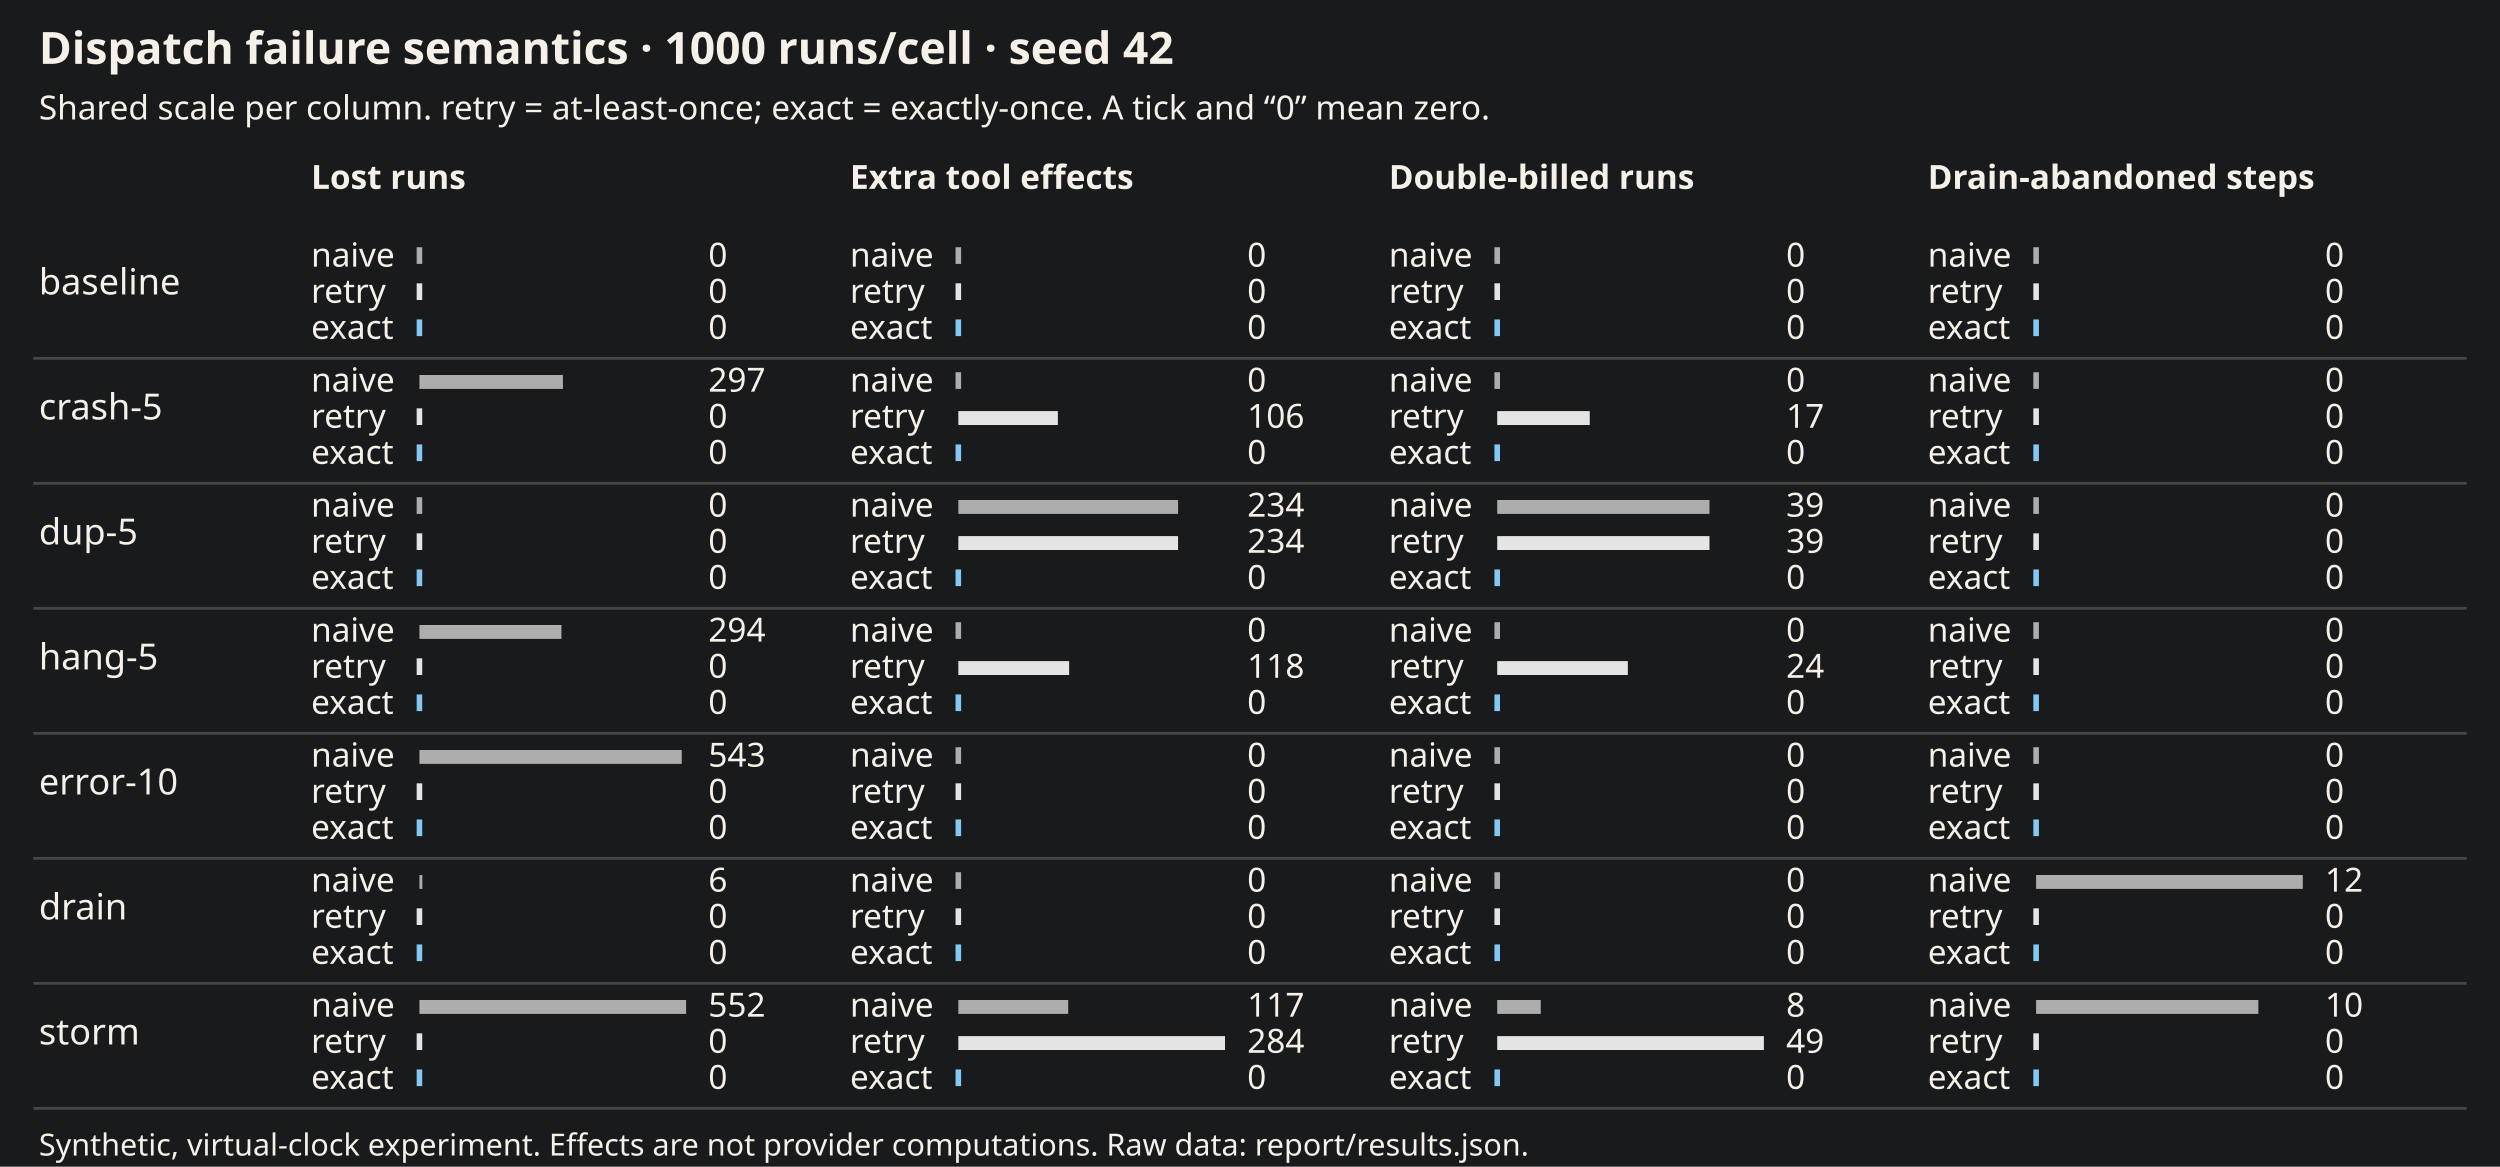
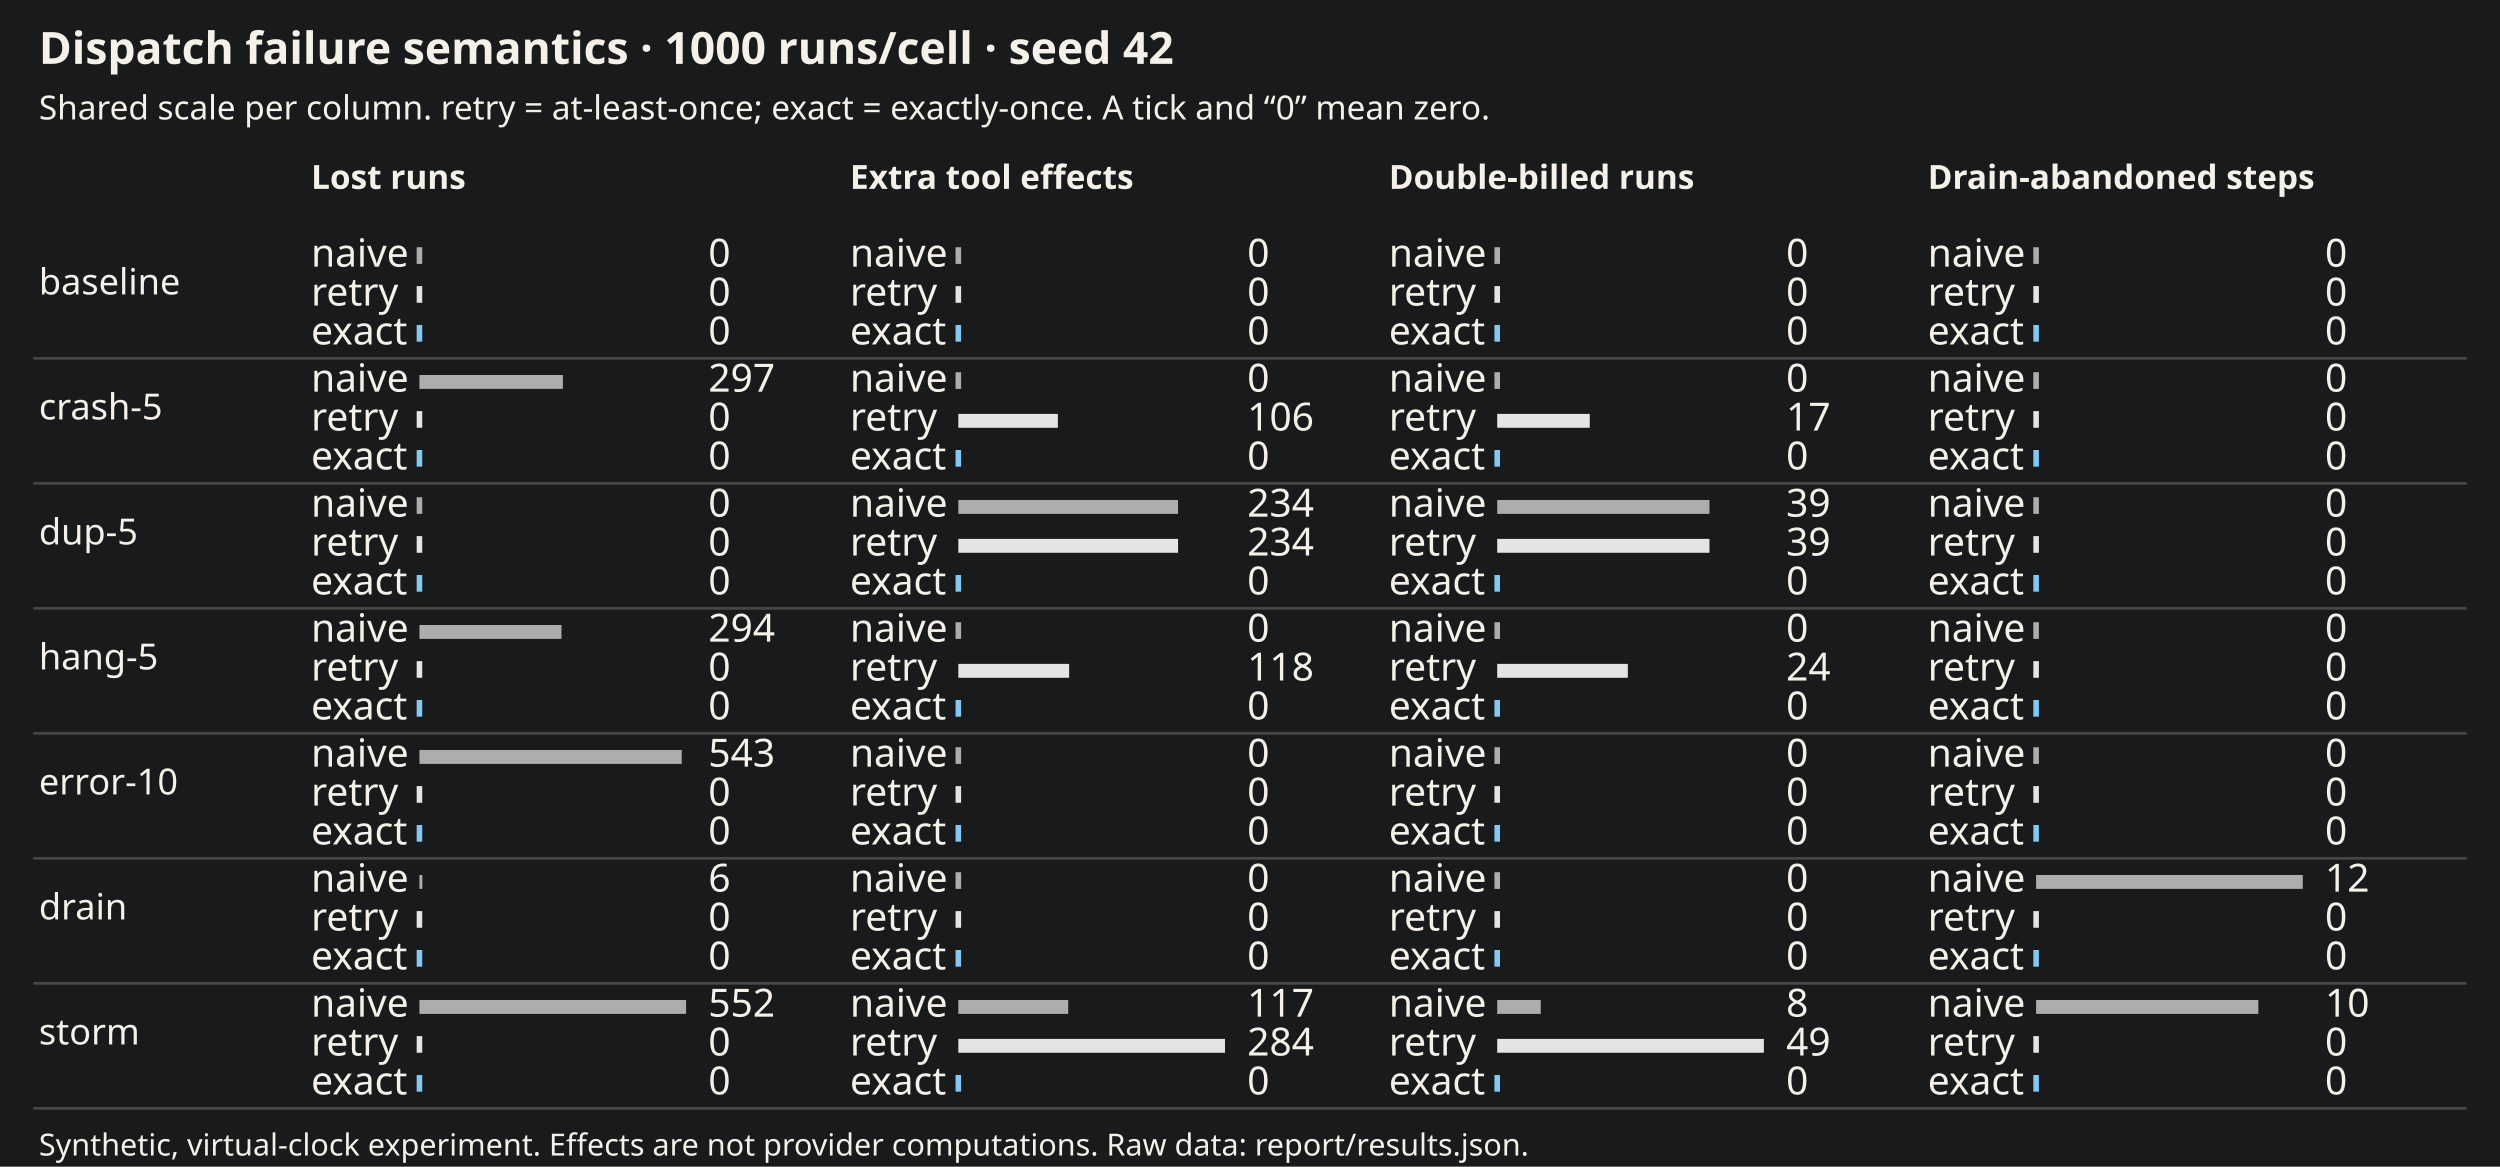
<svg xmlns="http://www.w3.org/2000/svg" width="900" height="420" viewBox="0 0 900 420" role="img" aria-labelledby="title desc">
  <rect width="900" height="420" fill="#181a1c" />
  <g fill="#f5f1e8" font-family="system-ui,sans-serif">
    <text x="14" y="23" font-size="16" font-weight="600">Dispatch failure semantics · 1000 runs/cell · seed 42</text>
    <text x="14" y="43" font-size="12">Shared scale per column. retry = at-least-once; exact = exactly-once. A tick and “0” mean zero.</text>
    <text x="112" y="68" font-size="12" font-weight="600">Lost runs</text>
    <text x="306" y="68" font-size="12" font-weight="600">Extra tool effects</text>
    <text x="500" y="68" font-size="12" font-weight="600">Double-billed runs</text>
    <text x="694" y="68" font-size="12" font-weight="600">Drain-abandoned steps</text>
    <text x="14" y="106" font-size="13">baseline</text>
    <path d="M 12 129 H 888" stroke="#464646" />
-     <text x="112" y="96" font-size="12">naive</text>
+     <text x="112" y="96" font-size="14">naive</text>
    <path d="M 151 89 v 6" stroke="#adadad" stroke-width="2" />
-     <text x="255" y="96" font-size="12">0</text>
-     <text x="112" y="109" font-size="12">retry</text>
-     <path d="M 151 102 v 6" stroke="#e4e4e4" stroke-width="2" />
-     <text x="255" y="109" font-size="12">0</text>
-     <text x="112" y="122" font-size="12">exact</text>
-     <path d="M 151 115 v 6" stroke="#83c9f4" stroke-width="2" />
-     <text x="255" y="122" font-size="12">0</text>
-     <text x="306" y="96" font-size="12">naive</text>
+     <text x="255" y="96" font-size="14">0</text>
+     <text x="112" y="110" font-size="14">retry</text>
+     <path d="M 151 103 v 6" stroke="#e4e4e4" stroke-width="2" />
+     <text x="255" y="110" font-size="14">0</text>
+     <text x="112" y="124" font-size="14">exact</text>
+     <path d="M 151 117 v 6" stroke="#83c9f4" stroke-width="2" />
+     <text x="255" y="124" font-size="14">0</text>
+     <text x="306" y="96" font-size="14">naive</text>
    <path d="M 345 89 v 6" stroke="#adadad" stroke-width="2" />
-     <text x="449" y="96" font-size="12">0</text>
-     <text x="306" y="109" font-size="12">retry</text>
-     <path d="M 345 102 v 6" stroke="#e4e4e4" stroke-width="2" />
-     <text x="449" y="109" font-size="12">0</text>
-     <text x="306" y="122" font-size="12">exact</text>
-     <path d="M 345 115 v 6" stroke="#83c9f4" stroke-width="2" />
-     <text x="449" y="122" font-size="12">0</text>
-     <text x="500" y="96" font-size="12">naive</text>
+     <text x="449" y="96" font-size="14">0</text>
+     <text x="306" y="110" font-size="14">retry</text>
+     <path d="M 345 103 v 6" stroke="#e4e4e4" stroke-width="2" />
+     <text x="449" y="110" font-size="14">0</text>
+     <text x="306" y="124" font-size="14">exact</text>
+     <path d="M 345 117 v 6" stroke="#83c9f4" stroke-width="2" />
+     <text x="449" y="124" font-size="14">0</text>
+     <text x="500" y="96" font-size="14">naive</text>
    <path d="M 539 89 v 6" stroke="#adadad" stroke-width="2" />
-     <text x="643" y="96" font-size="12">0</text>
-     <text x="500" y="109" font-size="12">retry</text>
-     <path d="M 539 102 v 6" stroke="#e4e4e4" stroke-width="2" />
-     <text x="643" y="109" font-size="12">0</text>
-     <text x="500" y="122" font-size="12">exact</text>
-     <path d="M 539 115 v 6" stroke="#83c9f4" stroke-width="2" />
-     <text x="643" y="122" font-size="12">0</text>
-     <text x="694" y="96" font-size="12">naive</text>
+     <text x="643" y="96" font-size="14">0</text>
+     <text x="500" y="110" font-size="14">retry</text>
+     <path d="M 539 103 v 6" stroke="#e4e4e4" stroke-width="2" />
+     <text x="643" y="110" font-size="14">0</text>
+     <text x="500" y="124" font-size="14">exact</text>
+     <path d="M 539 117 v 6" stroke="#83c9f4" stroke-width="2" />
+     <text x="643" y="124" font-size="14">0</text>
+     <text x="694" y="96" font-size="14">naive</text>
    <path d="M 733 89 v 6" stroke="#adadad" stroke-width="2" />
-     <text x="837" y="96" font-size="12">0</text>
-     <text x="694" y="109" font-size="12">retry</text>
-     <path d="M 733 102 v 6" stroke="#e4e4e4" stroke-width="2" />
-     <text x="837" y="109" font-size="12">0</text>
-     <text x="694" y="122" font-size="12">exact</text>
-     <path d="M 733 115 v 6" stroke="#83c9f4" stroke-width="2" />
-     <text x="837" y="122" font-size="12">0</text>
+     <text x="837" y="96" font-size="14">0</text>
+     <text x="694" y="110" font-size="14">retry</text>
+     <path d="M 733 103 v 6" stroke="#e4e4e4" stroke-width="2" />
+     <text x="837" y="110" font-size="14">0</text>
+     <text x="694" y="124" font-size="14">exact</text>
+     <path d="M 733 117 v 6" stroke="#83c9f4" stroke-width="2" />
+     <text x="837" y="124" font-size="14">0</text>
    <text x="14" y="151" font-size="13">crash-5</text>
    <path d="M 12 174 H 888" stroke="#464646" />
-     <text x="112" y="141" font-size="12">naive</text>
+     <text x="112" y="141" font-size="14">naive</text>
    <rect x="151" y="135" width="51.65" height="5" fill="#adadad" />
-     <text x="255" y="141" font-size="12">297</text>
-     <text x="112" y="154" font-size="12">retry</text>
-     <path d="M 151 147 v 6" stroke="#e4e4e4" stroke-width="2" />
-     <text x="255" y="154" font-size="12">0</text>
-     <text x="112" y="167" font-size="12">exact</text>
-     <path d="M 151 160 v 6" stroke="#83c9f4" stroke-width="2" />
-     <text x="255" y="167" font-size="12">0</text>
-     <text x="306" y="141" font-size="12">naive</text>
+     <text x="255" y="141" font-size="14">297</text>
+     <text x="112" y="155" font-size="14">retry</text>
+     <path d="M 151 148 v 6" stroke="#e4e4e4" stroke-width="2" />
+     <text x="255" y="155" font-size="14">0</text>
+     <text x="112" y="169" font-size="14">exact</text>
+     <path d="M 151 162 v 6" stroke="#83c9f4" stroke-width="2" />
+     <text x="255" y="169" font-size="14">0</text>
+     <text x="306" y="141" font-size="14">naive</text>
    <path d="M 345 134 v 6" stroke="#adadad" stroke-width="2" />
-     <text x="449" y="141" font-size="12">0</text>
-     <text x="306" y="154" font-size="12">retry</text>
-     <rect x="345" y="148" width="35.83" height="5" fill="#e4e4e4" />
-     <text x="449" y="154" font-size="12">106</text>
-     <text x="306" y="167" font-size="12">exact</text>
-     <path d="M 345 160 v 6" stroke="#83c9f4" stroke-width="2" />
-     <text x="449" y="167" font-size="12">0</text>
-     <text x="500" y="141" font-size="12">naive</text>
+     <text x="449" y="141" font-size="14">0</text>
+     <text x="306" y="155" font-size="14">retry</text>
+     <rect x="345" y="149" width="35.83" height="5" fill="#e4e4e4" />
+     <text x="449" y="155" font-size="14">106</text>
+     <text x="306" y="169" font-size="14">exact</text>
+     <path d="M 345 162 v 6" stroke="#83c9f4" stroke-width="2" />
+     <text x="449" y="169" font-size="14">0</text>
+     <text x="500" y="141" font-size="14">naive</text>
    <path d="M 539 134 v 6" stroke="#adadad" stroke-width="2" />
-     <text x="643" y="141" font-size="12">0</text>
-     <text x="500" y="154" font-size="12">retry</text>
-     <rect x="539" y="148" width="33.31" height="5" fill="#e4e4e4" />
-     <text x="643" y="154" font-size="12">17</text>
-     <text x="500" y="167" font-size="12">exact</text>
-     <path d="M 539 160 v 6" stroke="#83c9f4" stroke-width="2" />
-     <text x="643" y="167" font-size="12">0</text>
-     <text x="694" y="141" font-size="12">naive</text>
+     <text x="643" y="141" font-size="14">0</text>
+     <text x="500" y="155" font-size="14">retry</text>
+     <rect x="539" y="149" width="33.31" height="5" fill="#e4e4e4" />
+     <text x="643" y="155" font-size="14">17</text>
+     <text x="500" y="169" font-size="14">exact</text>
+     <path d="M 539 162 v 6" stroke="#83c9f4" stroke-width="2" />
+     <text x="643" y="169" font-size="14">0</text>
+     <text x="694" y="141" font-size="14">naive</text>
    <path d="M 733 134 v 6" stroke="#adadad" stroke-width="2" />
-     <text x="837" y="141" font-size="12">0</text>
-     <text x="694" y="154" font-size="12">retry</text>
-     <path d="M 733 147 v 6" stroke="#e4e4e4" stroke-width="2" />
-     <text x="837" y="154" font-size="12">0</text>
-     <text x="694" y="167" font-size="12">exact</text>
-     <path d="M 733 160 v 6" stroke="#83c9f4" stroke-width="2" />
-     <text x="837" y="167" font-size="12">0</text>
+     <text x="837" y="141" font-size="14">0</text>
+     <text x="694" y="155" font-size="14">retry</text>
+     <path d="M 733 148 v 6" stroke="#e4e4e4" stroke-width="2" />
+     <text x="837" y="155" font-size="14">0</text>
+     <text x="694" y="169" font-size="14">exact</text>
+     <path d="M 733 162 v 6" stroke="#83c9f4" stroke-width="2" />
+     <text x="837" y="169" font-size="14">0</text>
    <text x="14" y="196" font-size="13">dup-5</text>
    <path d="M 12 219 H 888" stroke="#464646" />
-     <text x="112" y="186" font-size="12">naive</text>
+     <text x="112" y="186" font-size="14">naive</text>
    <path d="M 151 179 v 6" stroke="#adadad" stroke-width="2" />
-     <text x="255" y="186" font-size="12">0</text>
-     <text x="112" y="199" font-size="12">retry</text>
-     <path d="M 151 192 v 6" stroke="#e4e4e4" stroke-width="2" />
-     <text x="255" y="199" font-size="12">0</text>
-     <text x="112" y="212" font-size="12">exact</text>
-     <path d="M 151 205 v 6" stroke="#83c9f4" stroke-width="2" />
-     <text x="255" y="212" font-size="12">0</text>
-     <text x="306" y="186" font-size="12">naive</text>
+     <text x="255" y="186" font-size="14">0</text>
+     <text x="112" y="200" font-size="14">retry</text>
+     <path d="M 151 193 v 6" stroke="#e4e4e4" stroke-width="2" />
+     <text x="255" y="200" font-size="14">0</text>
+     <text x="112" y="214" font-size="14">exact</text>
+     <path d="M 151 207 v 6" stroke="#83c9f4" stroke-width="2" />
+     <text x="255" y="214" font-size="14">0</text>
+     <text x="306" y="186" font-size="14">naive</text>
    <rect x="345" y="180" width="79.10" height="5" fill="#adadad" />
-     <text x="449" y="186" font-size="12">234</text>
-     <text x="306" y="199" font-size="12">retry</text>
-     <rect x="345" y="193" width="79.10" height="5" fill="#e4e4e4" />
-     <text x="449" y="199" font-size="12">234</text>
-     <text x="306" y="212" font-size="12">exact</text>
-     <path d="M 345 205 v 6" stroke="#83c9f4" stroke-width="2" />
-     <text x="449" y="212" font-size="12">0</text>
-     <text x="500" y="186" font-size="12">naive</text>
+     <text x="449" y="186" font-size="14">234</text>
+     <text x="306" y="200" font-size="14">retry</text>
+     <rect x="345" y="194" width="79.10" height="5" fill="#e4e4e4" />
+     <text x="449" y="200" font-size="14">234</text>
+     <text x="306" y="214" font-size="14">exact</text>
+     <path d="M 345 207 v 6" stroke="#83c9f4" stroke-width="2" />
+     <text x="449" y="214" font-size="14">0</text>
+     <text x="500" y="186" font-size="14">naive</text>
    <rect x="539" y="180" width="76.41" height="5" fill="#adadad" />
-     <text x="643" y="186" font-size="12">39</text>
-     <text x="500" y="199" font-size="12">retry</text>
-     <rect x="539" y="193" width="76.41" height="5" fill="#e4e4e4" />
-     <text x="643" y="199" font-size="12">39</text>
-     <text x="500" y="212" font-size="12">exact</text>
-     <path d="M 539 205 v 6" stroke="#83c9f4" stroke-width="2" />
-     <text x="643" y="212" font-size="12">0</text>
-     <text x="694" y="186" font-size="12">naive</text>
+     <text x="643" y="186" font-size="14">39</text>
+     <text x="500" y="200" font-size="14">retry</text>
+     <rect x="539" y="194" width="76.41" height="5" fill="#e4e4e4" />
+     <text x="643" y="200" font-size="14">39</text>
+     <text x="500" y="214" font-size="14">exact</text>
+     <path d="M 539 207 v 6" stroke="#83c9f4" stroke-width="2" />
+     <text x="643" y="214" font-size="14">0</text>
+     <text x="694" y="186" font-size="14">naive</text>
    <path d="M 733 179 v 6" stroke="#adadad" stroke-width="2" />
-     <text x="837" y="186" font-size="12">0</text>
-     <text x="694" y="199" font-size="12">retry</text>
-     <path d="M 733 192 v 6" stroke="#e4e4e4" stroke-width="2" />
-     <text x="837" y="199" font-size="12">0</text>
-     <text x="694" y="212" font-size="12">exact</text>
-     <path d="M 733 205 v 6" stroke="#83c9f4" stroke-width="2" />
-     <text x="837" y="212" font-size="12">0</text>
+     <text x="837" y="186" font-size="14">0</text>
+     <text x="694" y="200" font-size="14">retry</text>
+     <path d="M 733 193 v 6" stroke="#e4e4e4" stroke-width="2" />
+     <text x="837" y="200" font-size="14">0</text>
+     <text x="694" y="214" font-size="14">exact</text>
+     <path d="M 733 207 v 6" stroke="#83c9f4" stroke-width="2" />
+     <text x="837" y="214" font-size="14">0</text>
    <text x="14" y="241" font-size="13">hang-5</text>
    <path d="M 12 264 H 888" stroke="#464646" />
-     <text x="112" y="231" font-size="12">naive</text>
+     <text x="112" y="231" font-size="14">naive</text>
    <rect x="151" y="225" width="51.13" height="5" fill="#adadad" />
-     <text x="255" y="231" font-size="12">294</text>
-     <text x="112" y="244" font-size="12">retry</text>
-     <path d="M 151 237 v 6" stroke="#e4e4e4" stroke-width="2" />
-     <text x="255" y="244" font-size="12">0</text>
-     <text x="112" y="257" font-size="12">exact</text>
-     <path d="M 151 250 v 6" stroke="#83c9f4" stroke-width="2" />
-     <text x="255" y="257" font-size="12">0</text>
-     <text x="306" y="231" font-size="12">naive</text>
+     <text x="255" y="231" font-size="14">294</text>
+     <text x="112" y="245" font-size="14">retry</text>
+     <path d="M 151 238 v 6" stroke="#e4e4e4" stroke-width="2" />
+     <text x="255" y="245" font-size="14">0</text>
+     <text x="112" y="259" font-size="14">exact</text>
+     <path d="M 151 252 v 6" stroke="#83c9f4" stroke-width="2" />
+     <text x="255" y="259" font-size="14">0</text>
+     <text x="306" y="231" font-size="14">naive</text>
    <path d="M 345 224 v 6" stroke="#adadad" stroke-width="2" />
-     <text x="449" y="231" font-size="12">0</text>
-     <text x="306" y="244" font-size="12">retry</text>
-     <rect x="345" y="238" width="39.89" height="5" fill="#e4e4e4" />
-     <text x="449" y="244" font-size="12">118</text>
-     <text x="306" y="257" font-size="12">exact</text>
-     <path d="M 345 250 v 6" stroke="#83c9f4" stroke-width="2" />
-     <text x="449" y="257" font-size="12">0</text>
-     <text x="500" y="231" font-size="12">naive</text>
+     <text x="449" y="231" font-size="14">0</text>
+     <text x="306" y="245" font-size="14">retry</text>
+     <rect x="345" y="239" width="39.89" height="5" fill="#e4e4e4" />
+     <text x="449" y="245" font-size="14">118</text>
+     <text x="306" y="259" font-size="14">exact</text>
+     <path d="M 345 252 v 6" stroke="#83c9f4" stroke-width="2" />
+     <text x="449" y="259" font-size="14">0</text>
+     <text x="500" y="231" font-size="14">naive</text>
    <path d="M 539 224 v 6" stroke="#adadad" stroke-width="2" />
-     <text x="643" y="231" font-size="12">0</text>
-     <text x="500" y="244" font-size="12">retry</text>
-     <rect x="539" y="238" width="47.02" height="5" fill="#e4e4e4" />
-     <text x="643" y="244" font-size="12">24</text>
-     <text x="500" y="257" font-size="12">exact</text>
-     <path d="M 539 250 v 6" stroke="#83c9f4" stroke-width="2" />
-     <text x="643" y="257" font-size="12">0</text>
-     <text x="694" y="231" font-size="12">naive</text>
+     <text x="643" y="231" font-size="14">0</text>
+     <text x="500" y="245" font-size="14">retry</text>
+     <rect x="539" y="239" width="47.02" height="5" fill="#e4e4e4" />
+     <text x="643" y="245" font-size="14">24</text>
+     <text x="500" y="259" font-size="14">exact</text>
+     <path d="M 539 252 v 6" stroke="#83c9f4" stroke-width="2" />
+     <text x="643" y="259" font-size="14">0</text>
+     <text x="694" y="231" font-size="14">naive</text>
    <path d="M 733 224 v 6" stroke="#adadad" stroke-width="2" />
-     <text x="837" y="231" font-size="12">0</text>
-     <text x="694" y="244" font-size="12">retry</text>
-     <path d="M 733 237 v 6" stroke="#e4e4e4" stroke-width="2" />
-     <text x="837" y="244" font-size="12">0</text>
-     <text x="694" y="257" font-size="12">exact</text>
-     <path d="M 733 250 v 6" stroke="#83c9f4" stroke-width="2" />
-     <text x="837" y="257" font-size="12">0</text>
+     <text x="837" y="231" font-size="14">0</text>
+     <text x="694" y="245" font-size="14">retry</text>
+     <path d="M 733 238 v 6" stroke="#e4e4e4" stroke-width="2" />
+     <text x="837" y="245" font-size="14">0</text>
+     <text x="694" y="259" font-size="14">exact</text>
+     <path d="M 733 252 v 6" stroke="#83c9f4" stroke-width="2" />
+     <text x="837" y="259" font-size="14">0</text>
    <text x="14" y="286" font-size="13">error-10</text>
    <path d="M 12 309 H 888" stroke="#464646" />
-     <text x="112" y="276" font-size="12">naive</text>
+     <text x="112" y="276" font-size="14">naive</text>
    <rect x="151" y="270" width="94.43" height="5" fill="#adadad" />
-     <text x="255" y="276" font-size="12">543</text>
-     <text x="112" y="289" font-size="12">retry</text>
-     <path d="M 151 282 v 6" stroke="#e4e4e4" stroke-width="2" />
-     <text x="255" y="289" font-size="12">0</text>
-     <text x="112" y="302" font-size="12">exact</text>
-     <path d="M 151 295 v 6" stroke="#83c9f4" stroke-width="2" />
-     <text x="255" y="302" font-size="12">0</text>
-     <text x="306" y="276" font-size="12">naive</text>
+     <text x="255" y="276" font-size="14">543</text>
+     <text x="112" y="290" font-size="14">retry</text>
+     <path d="M 151 283 v 6" stroke="#e4e4e4" stroke-width="2" />
+     <text x="255" y="290" font-size="14">0</text>
+     <text x="112" y="304" font-size="14">exact</text>
+     <path d="M 151 297 v 6" stroke="#83c9f4" stroke-width="2" />
+     <text x="255" y="304" font-size="14">0</text>
+     <text x="306" y="276" font-size="14">naive</text>
    <path d="M 345 269 v 6" stroke="#adadad" stroke-width="2" />
-     <text x="449" y="276" font-size="12">0</text>
-     <text x="306" y="289" font-size="12">retry</text>
-     <path d="M 345 282 v 6" stroke="#e4e4e4" stroke-width="2" />
-     <text x="449" y="289" font-size="12">0</text>
-     <text x="306" y="302" font-size="12">exact</text>
-     <path d="M 345 295 v 6" stroke="#83c9f4" stroke-width="2" />
-     <text x="449" y="302" font-size="12">0</text>
-     <text x="500" y="276" font-size="12">naive</text>
+     <text x="449" y="276" font-size="14">0</text>
+     <text x="306" y="290" font-size="14">retry</text>
+     <path d="M 345 283 v 6" stroke="#e4e4e4" stroke-width="2" />
+     <text x="449" y="290" font-size="14">0</text>
+     <text x="306" y="304" font-size="14">exact</text>
+     <path d="M 345 297 v 6" stroke="#83c9f4" stroke-width="2" />
+     <text x="449" y="304" font-size="14">0</text>
+     <text x="500" y="276" font-size="14">naive</text>
    <path d="M 539 269 v 6" stroke="#adadad" stroke-width="2" />
-     <text x="643" y="276" font-size="12">0</text>
-     <text x="500" y="289" font-size="12">retry</text>
-     <path d="M 539 282 v 6" stroke="#e4e4e4" stroke-width="2" />
-     <text x="643" y="289" font-size="12">0</text>
-     <text x="500" y="302" font-size="12">exact</text>
-     <path d="M 539 295 v 6" stroke="#83c9f4" stroke-width="2" />
-     <text x="643" y="302" font-size="12">0</text>
-     <text x="694" y="276" font-size="12">naive</text>
+     <text x="643" y="276" font-size="14">0</text>
+     <text x="500" y="290" font-size="14">retry</text>
+     <path d="M 539 283 v 6" stroke="#e4e4e4" stroke-width="2" />
+     <text x="643" y="290" font-size="14">0</text>
+     <text x="500" y="304" font-size="14">exact</text>
+     <path d="M 539 297 v 6" stroke="#83c9f4" stroke-width="2" />
+     <text x="643" y="304" font-size="14">0</text>
+     <text x="694" y="276" font-size="14">naive</text>
    <path d="M 733 269 v 6" stroke="#adadad" stroke-width="2" />
-     <text x="837" y="276" font-size="12">0</text>
-     <text x="694" y="289" font-size="12">retry</text>
-     <path d="M 733 282 v 6" stroke="#e4e4e4" stroke-width="2" />
-     <text x="837" y="289" font-size="12">0</text>
-     <text x="694" y="302" font-size="12">exact</text>
-     <path d="M 733 295 v 6" stroke="#83c9f4" stroke-width="2" />
-     <text x="837" y="302" font-size="12">0</text>
+     <text x="837" y="276" font-size="14">0</text>
+     <text x="694" y="290" font-size="14">retry</text>
+     <path d="M 733 283 v 6" stroke="#e4e4e4" stroke-width="2" />
+     <text x="837" y="290" font-size="14">0</text>
+     <text x="694" y="304" font-size="14">exact</text>
+     <path d="M 733 297 v 6" stroke="#83c9f4" stroke-width="2" />
+     <text x="837" y="304" font-size="14">0</text>
    <text x="14" y="331" font-size="13">drain</text>
    <path d="M 12 354 H 888" stroke="#464646" />
-     <text x="112" y="321" font-size="12">naive</text>
+     <text x="112" y="321" font-size="14">naive</text>
    <rect x="151" y="315" width="1.04" height="5" fill="#adadad" />
-     <text x="255" y="321" font-size="12">6</text>
-     <text x="112" y="334" font-size="12">retry</text>
-     <path d="M 151 327 v 6" stroke="#e4e4e4" stroke-width="2" />
-     <text x="255" y="334" font-size="12">0</text>
-     <text x="112" y="347" font-size="12">exact</text>
-     <path d="M 151 340 v 6" stroke="#83c9f4" stroke-width="2" />
-     <text x="255" y="347" font-size="12">0</text>
-     <text x="306" y="321" font-size="12">naive</text>
+     <text x="255" y="321" font-size="14">6</text>
+     <text x="112" y="335" font-size="14">retry</text>
+     <path d="M 151 328 v 6" stroke="#e4e4e4" stroke-width="2" />
+     <text x="255" y="335" font-size="14">0</text>
+     <text x="112" y="349" font-size="14">exact</text>
+     <path d="M 151 342 v 6" stroke="#83c9f4" stroke-width="2" />
+     <text x="255" y="349" font-size="14">0</text>
+     <text x="306" y="321" font-size="14">naive</text>
    <path d="M 345 314 v 6" stroke="#adadad" stroke-width="2" />
-     <text x="449" y="321" font-size="12">0</text>
-     <text x="306" y="334" font-size="12">retry</text>
-     <path d="M 345 327 v 6" stroke="#e4e4e4" stroke-width="2" />
-     <text x="449" y="334" font-size="12">0</text>
-     <text x="306" y="347" font-size="12">exact</text>
-     <path d="M 345 340 v 6" stroke="#83c9f4" stroke-width="2" />
-     <text x="449" y="347" font-size="12">0</text>
-     <text x="500" y="321" font-size="12">naive</text>
+     <text x="449" y="321" font-size="14">0</text>
+     <text x="306" y="335" font-size="14">retry</text>
+     <path d="M 345 328 v 6" stroke="#e4e4e4" stroke-width="2" />
+     <text x="449" y="335" font-size="14">0</text>
+     <text x="306" y="349" font-size="14">exact</text>
+     <path d="M 345 342 v 6" stroke="#83c9f4" stroke-width="2" />
+     <text x="449" y="349" font-size="14">0</text>
+     <text x="500" y="321" font-size="14">naive</text>
    <path d="M 539 314 v 6" stroke="#adadad" stroke-width="2" />
-     <text x="643" y="321" font-size="12">0</text>
-     <text x="500" y="334" font-size="12">retry</text>
-     <path d="M 539 327 v 6" stroke="#e4e4e4" stroke-width="2" />
-     <text x="643" y="334" font-size="12">0</text>
-     <text x="500" y="347" font-size="12">exact</text>
-     <path d="M 539 340 v 6" stroke="#83c9f4" stroke-width="2" />
-     <text x="643" y="347" font-size="12">0</text>
-     <text x="694" y="321" font-size="12">naive</text>
+     <text x="643" y="321" font-size="14">0</text>
+     <text x="500" y="335" font-size="14">retry</text>
+     <path d="M 539 328 v 6" stroke="#e4e4e4" stroke-width="2" />
+     <text x="643" y="335" font-size="14">0</text>
+     <text x="500" y="349" font-size="14">exact</text>
+     <path d="M 539 342 v 6" stroke="#83c9f4" stroke-width="2" />
+     <text x="643" y="349" font-size="14">0</text>
+     <text x="694" y="321" font-size="14">naive</text>
    <rect x="733" y="315" width="96.00" height="5" fill="#adadad" />
-     <text x="837" y="321" font-size="12">12</text>
-     <text x="694" y="334" font-size="12">retry</text>
-     <path d="M 733 327 v 6" stroke="#e4e4e4" stroke-width="2" />
-     <text x="837" y="334" font-size="12">0</text>
-     <text x="694" y="347" font-size="12">exact</text>
-     <path d="M 733 340 v 6" stroke="#83c9f4" stroke-width="2" />
-     <text x="837" y="347" font-size="12">0</text>
+     <text x="837" y="321" font-size="14">12</text>
+     <text x="694" y="335" font-size="14">retry</text>
+     <path d="M 733 328 v 6" stroke="#e4e4e4" stroke-width="2" />
+     <text x="837" y="335" font-size="14">0</text>
+     <text x="694" y="349" font-size="14">exact</text>
+     <path d="M 733 342 v 6" stroke="#83c9f4" stroke-width="2" />
+     <text x="837" y="349" font-size="14">0</text>
    <text x="14" y="376" font-size="13">storm</text>
    <path d="M 12 399 H 888" stroke="#464646" />
-     <text x="112" y="366" font-size="12">naive</text>
+     <text x="112" y="366" font-size="14">naive</text>
    <rect x="151" y="360" width="96.00" height="5" fill="#adadad" />
-     <text x="255" y="366" font-size="12">552</text>
-     <text x="112" y="379" font-size="12">retry</text>
-     <path d="M 151 372 v 6" stroke="#e4e4e4" stroke-width="2" />
-     <text x="255" y="379" font-size="12">0</text>
-     <text x="112" y="392" font-size="12">exact</text>
-     <path d="M 151 385 v 6" stroke="#83c9f4" stroke-width="2" />
-     <text x="255" y="392" font-size="12">0</text>
-     <text x="306" y="366" font-size="12">naive</text>
+     <text x="255" y="366" font-size="14">552</text>
+     <text x="112" y="380" font-size="14">retry</text>
+     <path d="M 151 373 v 6" stroke="#e4e4e4" stroke-width="2" />
+     <text x="255" y="380" font-size="14">0</text>
+     <text x="112" y="394" font-size="14">exact</text>
+     <path d="M 151 387 v 6" stroke="#83c9f4" stroke-width="2" />
+     <text x="255" y="394" font-size="14">0</text>
+     <text x="306" y="366" font-size="14">naive</text>
    <rect x="345" y="360" width="39.55" height="5" fill="#adadad" />
-     <text x="449" y="366" font-size="12">117</text>
-     <text x="306" y="379" font-size="12">retry</text>
-     <rect x="345" y="373" width="96.00" height="5" fill="#e4e4e4" />
-     <text x="449" y="379" font-size="12">284</text>
-     <text x="306" y="392" font-size="12">exact</text>
-     <path d="M 345 385 v 6" stroke="#83c9f4" stroke-width="2" />
-     <text x="449" y="392" font-size="12">0</text>
-     <text x="500" y="366" font-size="12">naive</text>
+     <text x="449" y="366" font-size="14">117</text>
+     <text x="306" y="380" font-size="14">retry</text>
+     <rect x="345" y="374" width="96.00" height="5" fill="#e4e4e4" />
+     <text x="449" y="380" font-size="14">284</text>
+     <text x="306" y="394" font-size="14">exact</text>
+     <path d="M 345 387 v 6" stroke="#83c9f4" stroke-width="2" />
+     <text x="449" y="394" font-size="14">0</text>
+     <text x="500" y="366" font-size="14">naive</text>
    <rect x="539" y="360" width="15.67" height="5" fill="#adadad" />
-     <text x="643" y="366" font-size="12">8</text>
-     <text x="500" y="379" font-size="12">retry</text>
-     <rect x="539" y="373" width="96.00" height="5" fill="#e4e4e4" />
-     <text x="643" y="379" font-size="12">49</text>
-     <text x="500" y="392" font-size="12">exact</text>
-     <path d="M 539 385 v 6" stroke="#83c9f4" stroke-width="2" />
-     <text x="643" y="392" font-size="12">0</text>
-     <text x="694" y="366" font-size="12">naive</text>
+     <text x="643" y="366" font-size="14">8</text>
+     <text x="500" y="380" font-size="14">retry</text>
+     <rect x="539" y="374" width="96.00" height="5" fill="#e4e4e4" />
+     <text x="643" y="380" font-size="14">49</text>
+     <text x="500" y="394" font-size="14">exact</text>
+     <path d="M 539 387 v 6" stroke="#83c9f4" stroke-width="2" />
+     <text x="643" y="394" font-size="14">0</text>
+     <text x="694" y="366" font-size="14">naive</text>
    <rect x="733" y="360" width="80.00" height="5" fill="#adadad" />
-     <text x="837" y="366" font-size="12">10</text>
-     <text x="694" y="379" font-size="12">retry</text>
-     <path d="M 733 372 v 6" stroke="#e4e4e4" stroke-width="2" />
-     <text x="837" y="379" font-size="12">0</text>
-     <text x="694" y="392" font-size="12">exact</text>
-     <path d="M 733 385 v 6" stroke="#83c9f4" stroke-width="2" />
-     <text x="837" y="392" font-size="12">0</text>
+     <text x="837" y="366" font-size="14">10</text>
+     <text x="694" y="380" font-size="14">retry</text>
+     <path d="M 733 373 v 6" stroke="#e4e4e4" stroke-width="2" />
+     <text x="837" y="380" font-size="14">0</text>
+     <text x="694" y="394" font-size="14">exact</text>
+     <path d="M 733 387 v 6" stroke="#83c9f4" stroke-width="2" />
+     <text x="837" y="394" font-size="14">0</text>
    <text x="14" y="416" font-size="11">Synthetic, virtual-clock experiment. Effects are not provider computations. Raw data: report/results.json.</text>
  </g>
</svg>
